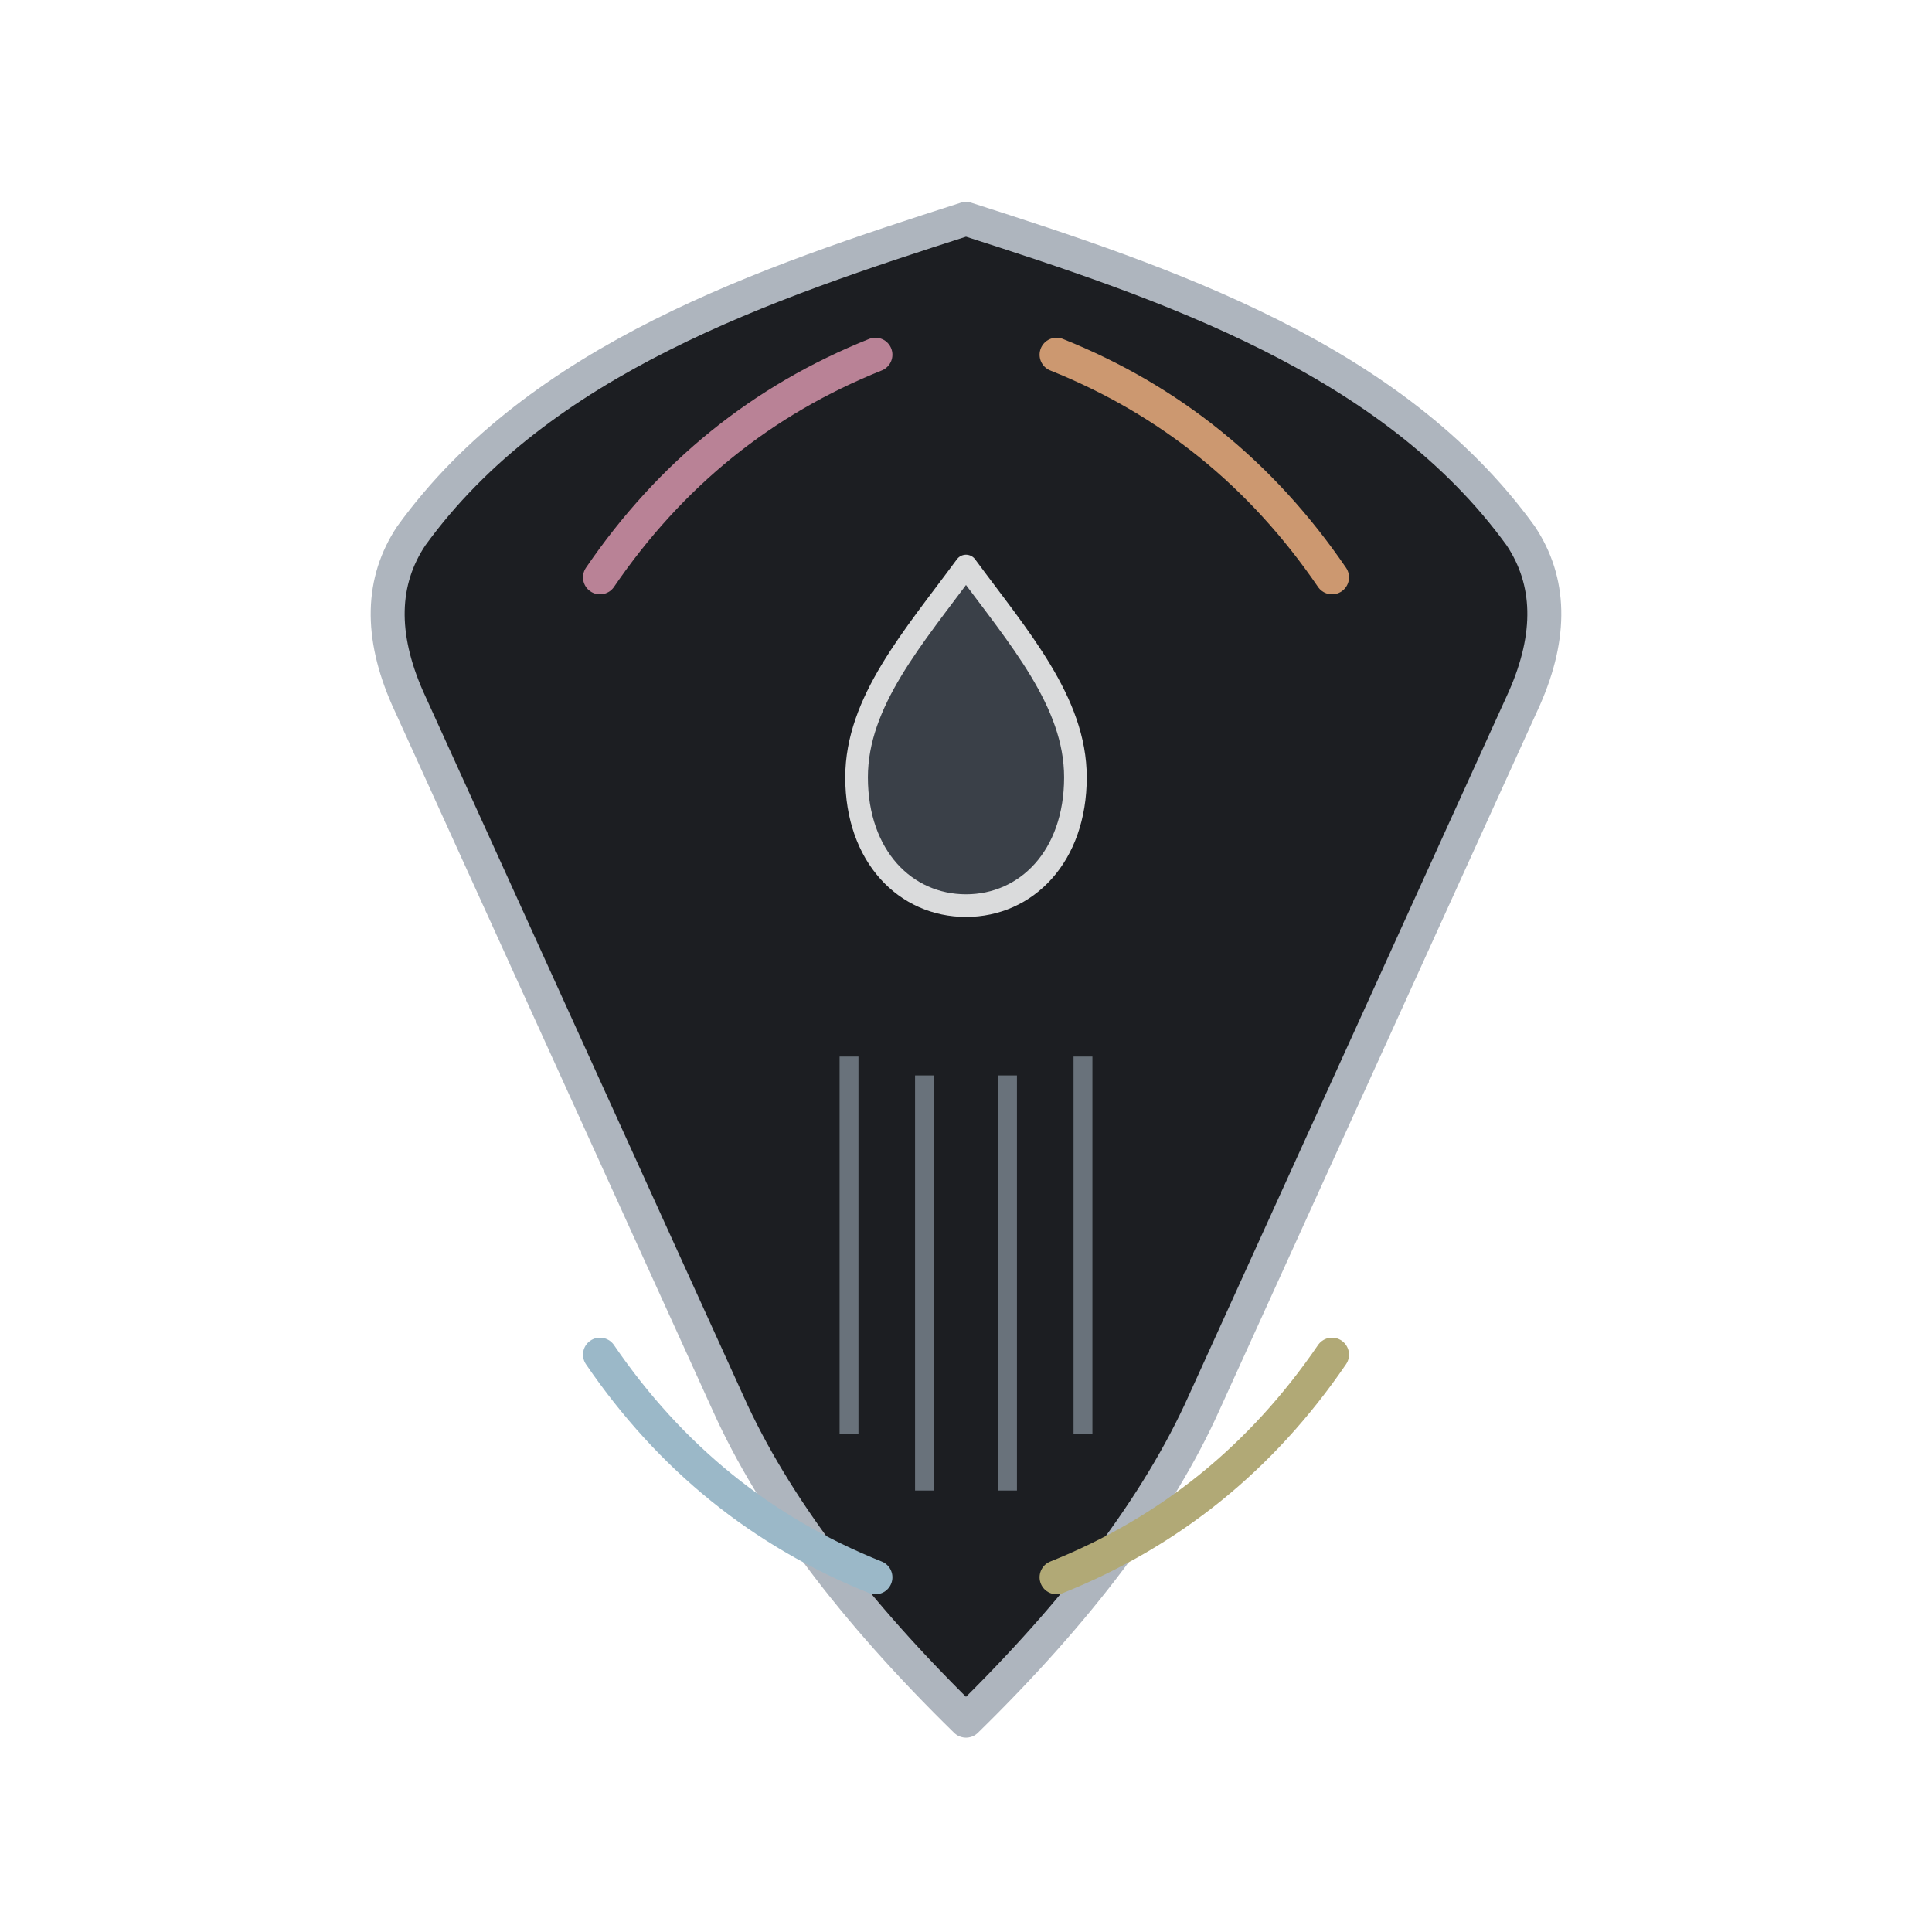
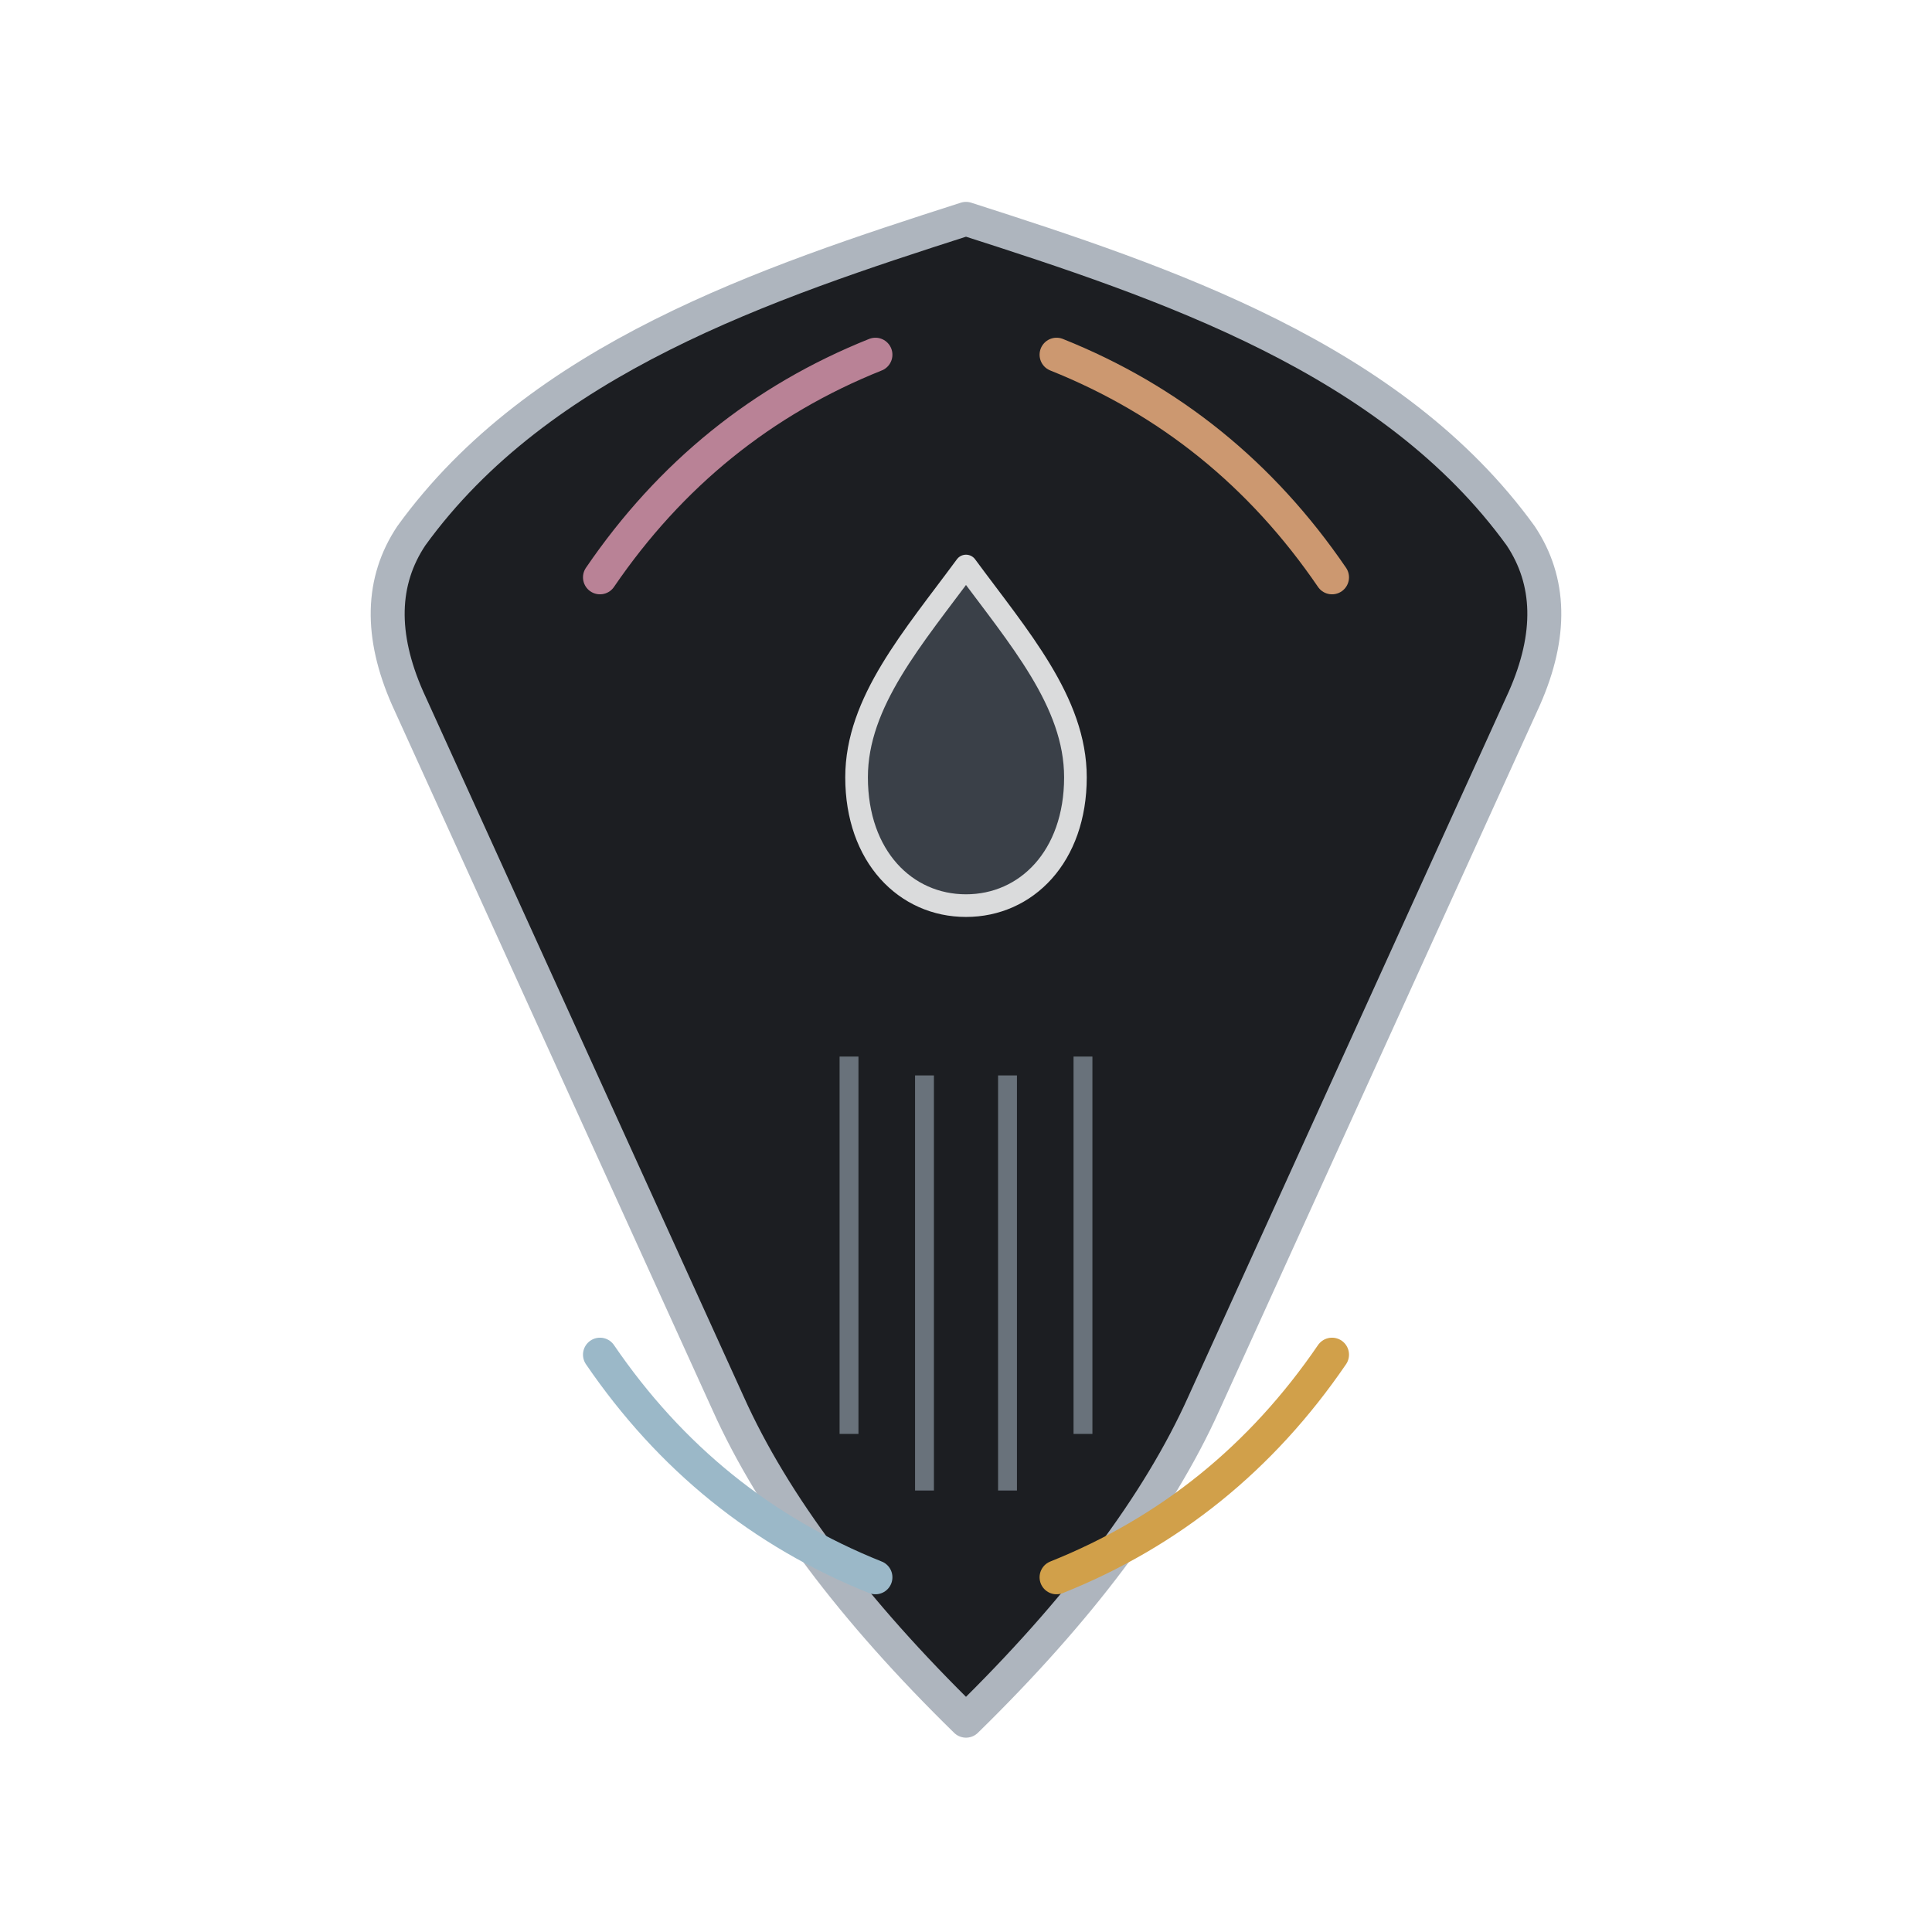
<svg xmlns="http://www.w3.org/2000/svg" viewBox="0 0 1024 1024" role="img" aria-labelledby="title desc">
  <path d="M512 116 C618 150 738 190 806 284 Q830 320 808 370 L638 744 Q602 824 512 912 Q422 824 386 744 L216 370 Q194 320 218 284 C286 190 406 150 512 116Z" fill="#1C1E22" stroke="#AEB5BE" stroke-width="18" stroke-linejoin="round" />
  <g fill="none" stroke-linecap="round" stroke-linejoin="round">
    <path d="M318 306 Q374 224 464 188" stroke="#B98296" stroke-width="18" />
    <path d="M560 188 Q650 224 706 306" stroke="#CC9870" stroke-width="18" />
-     <path d="M706 718 Q650 800 560 836" stroke="#B1A976" stroke-width="18" />
+     <path d="M706 718 Q650 800 560 836" stroke="#D1A04A" stroke-width="18" />
    <path d="M464 836 Q374 800 318 718" stroke="#9BB8C8" stroke-width="18" />
  </g>
  <path d="M512 300 C484 338 454 372 454 412 C454 454 480 480 512 480 C544 480 570 454 570 412 C570 372 540 338 512 300Z" fill="#3A4048" stroke="#DADBDC" stroke-width="12" stroke-linejoin="round" />
  <g stroke="#69727B" stroke-width="10">
    <path d="M450 560 V760" />
    <path d="M490 570 V790" />
    <path d="M534 570 V790" />
    <path d="M574 560 V760" />
  </g>
</svg>
